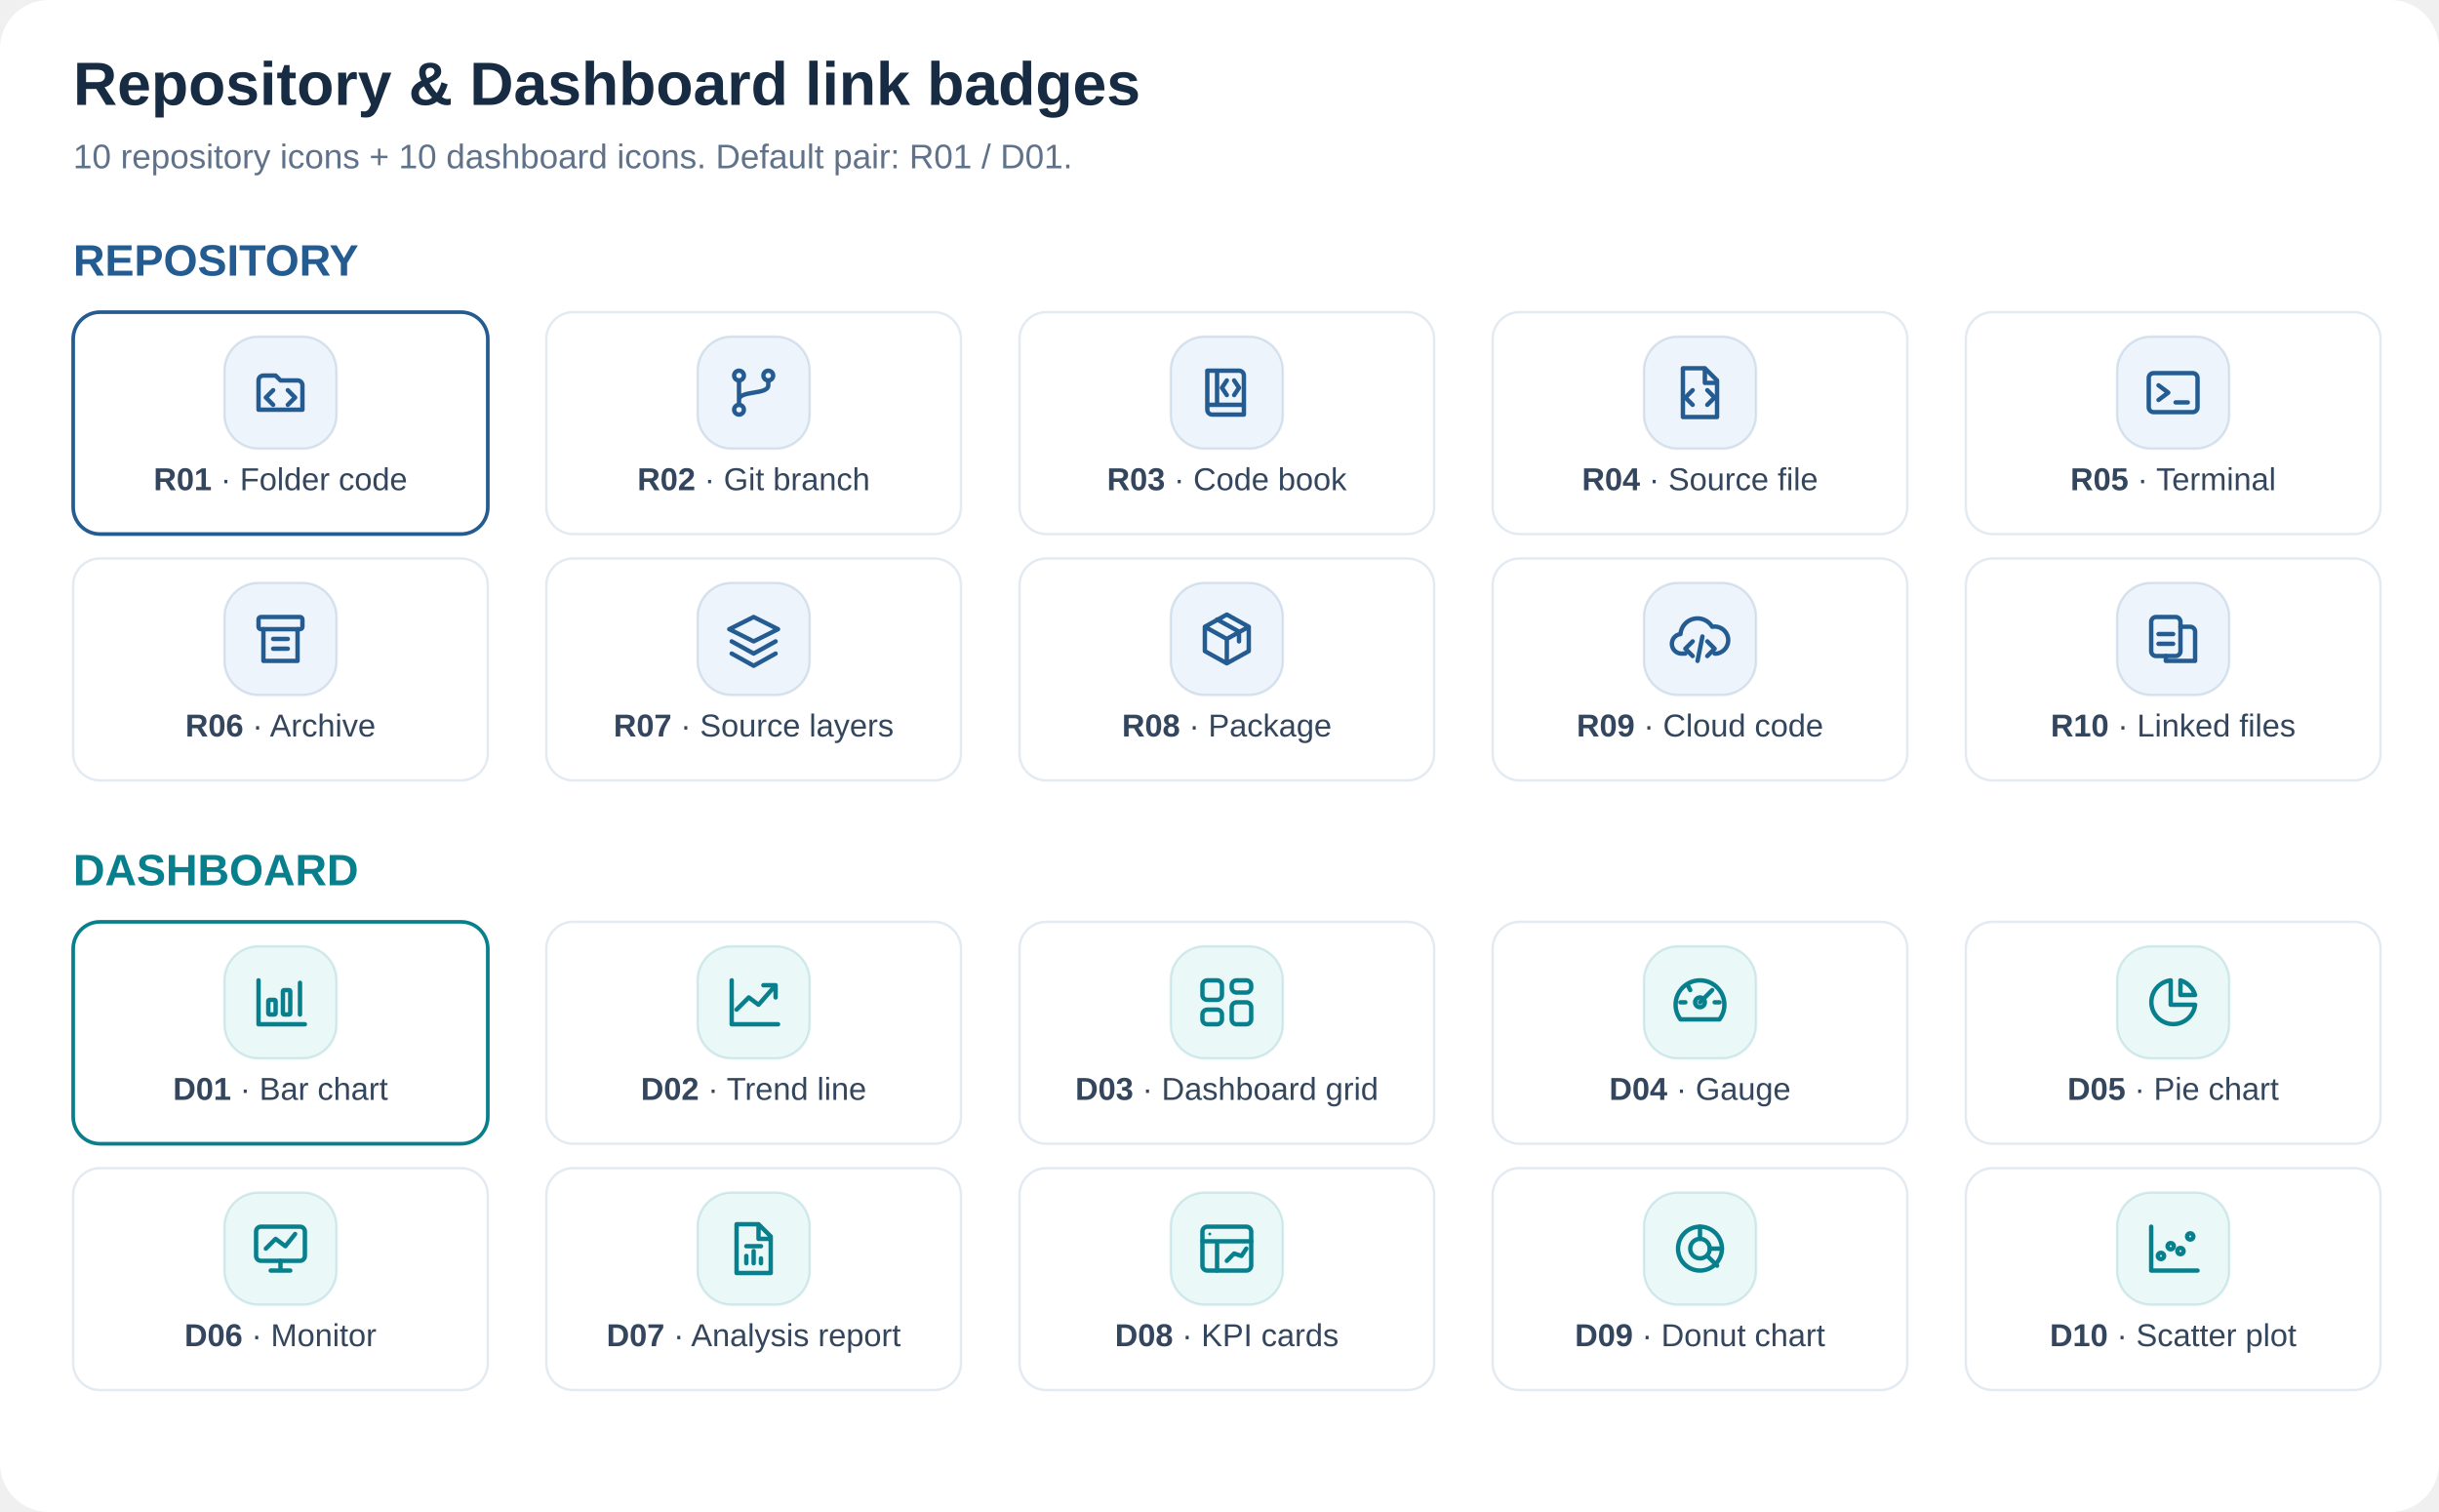
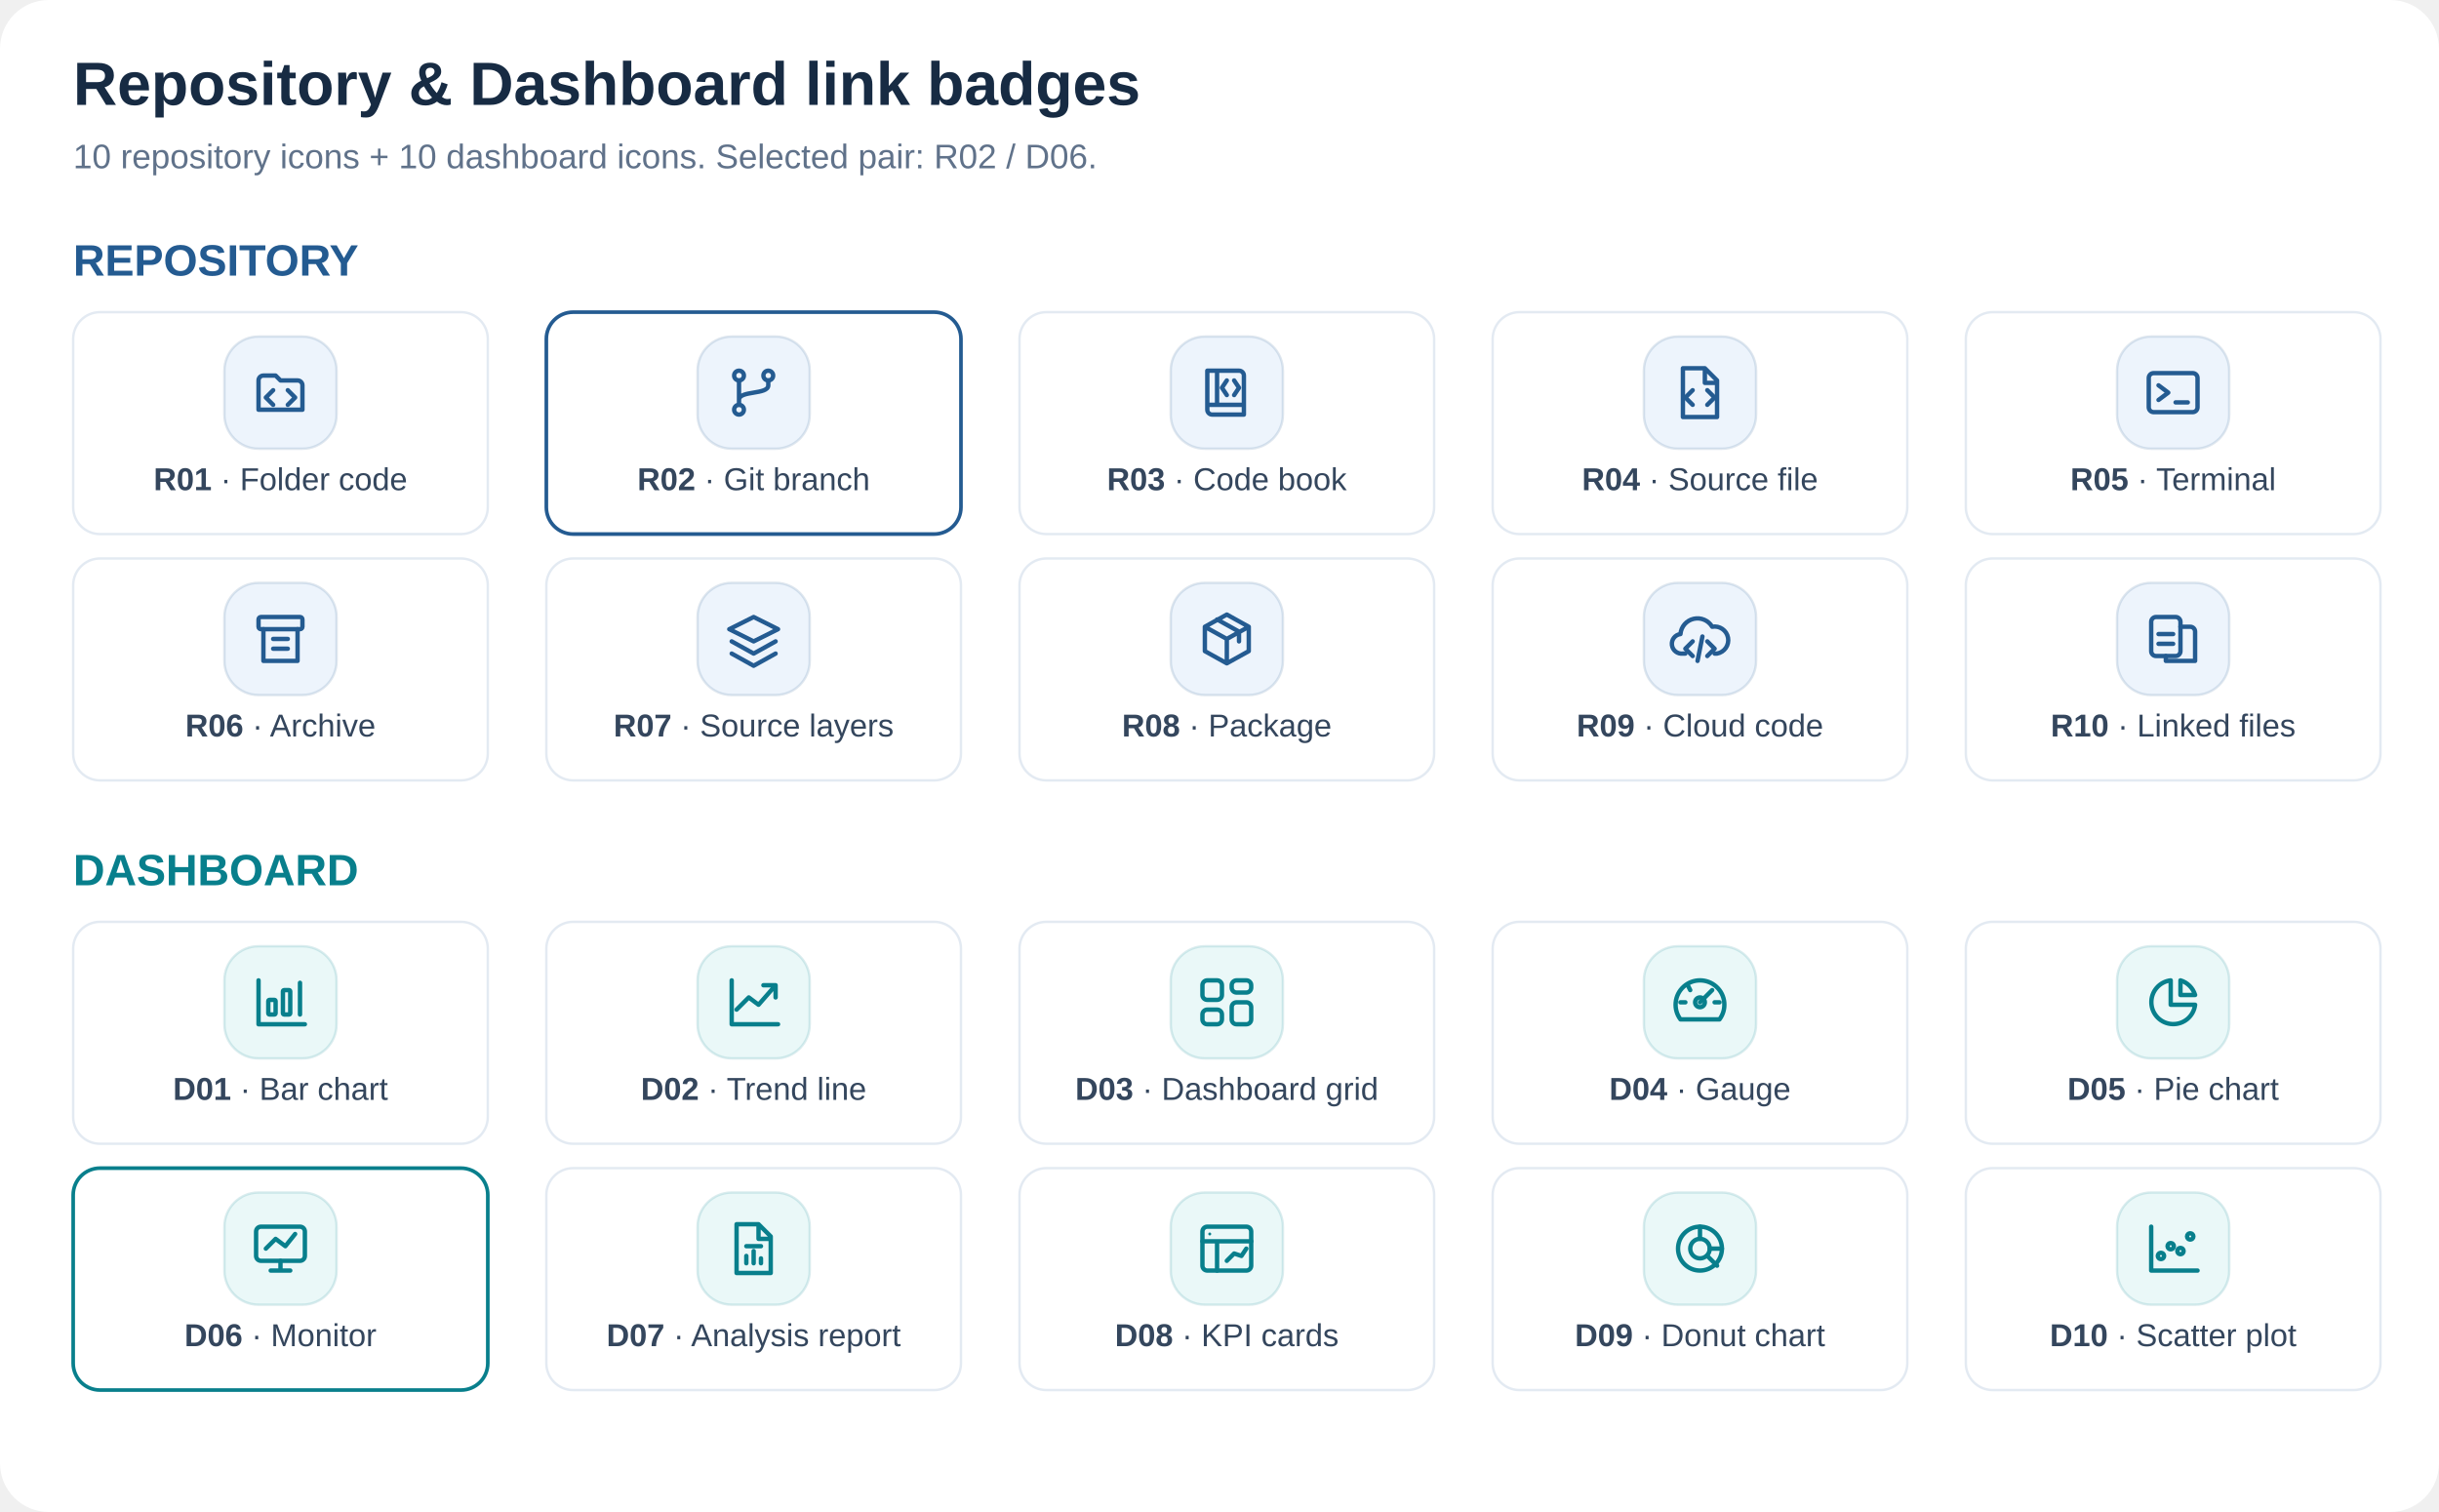
<svg xmlns="http://www.w3.org/2000/svg" width="1000" height="620" viewBox="0 0 1000 620">
  <rect width="1000" height="620" rx="20" fill="#FFFFFF" />
  <text x="30" y="43" font-family="Arial,sans-serif" font-size="25" font-weight="700" fill="#172B43">Repository &amp; Dashboard link badges</text>
-   <text x="30" y="69" font-family="Arial,sans-serif" font-size="14" fill="#60728A">10 repository icons + 10 dashboard icons. Default pair: R01 / D01.</text>
+   <text x="30" y="69" font-family="Arial,sans-serif" font-size="14" fill="#60728A">10 repository icons + 10 dashboard icons. Selected pair: R02 / D06.</text>
  <text x="30" y="113" font-family="Arial,sans-serif" font-size="18" font-weight="700" fill="#245B91">REPOSITORY</text>
-   <rect x="30" y="128" width="170" height="91" rx="11" fill="#FFFFFF" stroke="#245B91" stroke-width="1.5" />
+   <rect x="30" y="128" width="170" height="91" rx="11" fill="#FFFFFF" stroke="#E3EAF2" stroke-width="1" />
  <g transform="translate(91 137)">
    <rect x="1" y="1" width="46" height="46" rx="14" fill="#EDF4FC" stroke="#245B91" stroke-opacity=".15" />
    <g transform="translate(12 12)" fill="none" stroke="#245B91" color="#245B91" stroke-width="1.8" stroke-linecap="round" stroke-linejoin="round">
      <path d="M3 7a2 2 0 0 1 2-2h5l2 2h7a2 2 0 0 1 2 2v10H3Z" />
      <path d="m9 11-3 3 3 3m6-6 3 3-3 3" />
    </g>
  </g>
  <text x="115" y="201" text-anchor="middle" font-family="Arial,sans-serif" font-size="13" fill="#34465D">
    <tspan font-weight="700">R01</tspan> · Folder code</text>
-   <rect x="224" y="128" width="170" height="91" rx="11" fill="#FFFFFF" stroke="#E3EAF2" stroke-width="1" />
+   <rect x="224" y="128" width="170" height="91" rx="11" fill="#FFFFFF" stroke="#245B91" stroke-width="1.5" />
  <g transform="translate(285 137)">
    <rect x="1" y="1" width="46" height="46" rx="14" fill="#EDF4FC" stroke="#245B91" stroke-opacity=".15" />
    <g transform="translate(12 12)" fill="none" stroke="#245B91" color="#245B91" stroke-width="1.8" stroke-linecap="round" stroke-linejoin="round">
      <circle cx="6" cy="5" r="2" />
      <circle cx="6" cy="19" r="2" />
      <circle cx="18" cy="5" r="2" />
      <path d="M6 7v10m12-10v2c0 4-12 2-12 6" />
    </g>
  </g>
  <text x="309" y="201" text-anchor="middle" font-family="Arial,sans-serif" font-size="13" fill="#34465D">
    <tspan font-weight="700">R02</tspan> · Git branch</text>
  <rect x="418" y="128" width="170" height="91" rx="11" fill="#FFFFFF" stroke="#E3EAF2" stroke-width="1" />
  <g transform="translate(479 137)">
    <rect x="1" y="1" width="46" height="46" rx="14" fill="#EDF4FC" stroke="#245B91" stroke-opacity=".15" />
    <g transform="translate(12 12)" fill="none" stroke="#245B91" color="#245B91" stroke-width="1.8" stroke-linecap="round" stroke-linejoin="round">
      <path d="M4 3h13a2 2 0 0 1 2 2v16H6a2 2 0 0 1-2-2Zm0 14h15M8 3v14" />
      <path d="m12 7-2 3 2 3m3-6 2 3-2 3" />
    </g>
  </g>
  <text x="503" y="201" text-anchor="middle" font-family="Arial,sans-serif" font-size="13" fill="#34465D">
    <tspan font-weight="700">R03</tspan> · Code book</text>
  <rect x="612" y="128" width="170" height="91" rx="11" fill="#FFFFFF" stroke="#E3EAF2" stroke-width="1" />
  <g transform="translate(673 137)">
    <rect x="1" y="1" width="46" height="46" rx="14" fill="#EDF4FC" stroke="#245B91" stroke-opacity=".15" />
    <g transform="translate(12 12)" fill="none" stroke="#245B91" color="#245B91" stroke-width="1.8" stroke-linecap="round" stroke-linejoin="round">
      <path d="M5 2h9l5 5v15H5Zm9 0v6h5" />
      <path d="m9 11-3 3 3 3m6-6 3 3-3 3" />
    </g>
  </g>
  <text x="697" y="201" text-anchor="middle" font-family="Arial,sans-serif" font-size="13" fill="#34465D">
    <tspan font-weight="700">R04</tspan> · Source file</text>
  <rect x="806" y="128" width="170" height="91" rx="11" fill="#FFFFFF" stroke="#E3EAF2" stroke-width="1" />
  <g transform="translate(867 137)">
    <rect x="1" y="1" width="46" height="46" rx="14" fill="#EDF4FC" stroke="#245B91" stroke-opacity=".15" />
    <g transform="translate(12 12)" fill="none" stroke="#245B91" color="#245B91" stroke-width="1.8" stroke-linecap="round" stroke-linejoin="round">
      <rect x="2" y="4" width="20" height="16" rx="2" />
      <path d="m6 9 4 3-4 3m7 1h5" />
    </g>
  </g>
  <text x="891" y="201" text-anchor="middle" font-family="Arial,sans-serif" font-size="13" fill="#34465D">
    <tspan font-weight="700">R05</tspan> · Terminal</text>
  <rect x="30" y="229" width="170" height="91" rx="11" fill="#FFFFFF" stroke="#E3EAF2" stroke-width="1" />
  <g transform="translate(91 238)">
    <rect x="1" y="1" width="46" height="46" rx="14" fill="#EDF4FC" stroke="#245B91" stroke-opacity=".15" />
    <g transform="translate(12 12)" fill="none" stroke="#245B91" color="#245B91" stroke-width="1.8" stroke-linecap="round" stroke-linejoin="round">
      <rect x="3" y="3" width="18" height="5" rx="1" />
      <path d="M5 8v13h14V8M9 12h6m-6 4h6" />
    </g>
  </g>
  <text x="115" y="302" text-anchor="middle" font-family="Arial,sans-serif" font-size="13" fill="#34465D">
    <tspan font-weight="700">R06</tspan> · Archive</text>
  <rect x="224" y="229" width="170" height="91" rx="11" fill="#FFFFFF" stroke="#E3EAF2" stroke-width="1" />
  <g transform="translate(285 238)">
    <rect x="1" y="1" width="46" height="46" rx="14" fill="#EDF4FC" stroke="#245B91" stroke-opacity=".15" />
    <g transform="translate(12 12)" fill="none" stroke="#245B91" color="#245B91" stroke-width="1.8" stroke-linecap="round" stroke-linejoin="round">
      <path d="m12 3 10 5-10 5L2 8Zm-9 10 9 5 9-5m-18 5 9 5 9-5" />
    </g>
  </g>
  <text x="309" y="302" text-anchor="middle" font-family="Arial,sans-serif" font-size="13" fill="#34465D">
    <tspan font-weight="700">R07</tspan> · Source layers</text>
  <rect x="418" y="229" width="170" height="91" rx="11" fill="#FFFFFF" stroke="#E3EAF2" stroke-width="1" />
  <g transform="translate(479 238)">
    <rect x="1" y="1" width="46" height="46" rx="14" fill="#EDF4FC" stroke="#245B91" stroke-opacity=".15" />
    <g transform="translate(12 12)" fill="none" stroke="#245B91" color="#245B91" stroke-width="1.8" stroke-linecap="round" stroke-linejoin="round">
      <path d="m12 2 9 5v10l-9 5-9-5V7Zm-9 5 9 5 9-5m-9 5v10M8 4l9 5v4" />
    </g>
  </g>
  <text x="503" y="302" text-anchor="middle" font-family="Arial,sans-serif" font-size="13" fill="#34465D">
    <tspan font-weight="700">R08</tspan> · Package</text>
  <rect x="612" y="229" width="170" height="91" rx="11" fill="#FFFFFF" stroke="#E3EAF2" stroke-width="1" />
  <g transform="translate(673 238)">
    <rect x="1" y="1" width="46" height="46" rx="14" fill="#EDF4FC" stroke="#245B91" stroke-opacity=".15" />
    <g transform="translate(12 12)" fill="none" stroke="#245B91" color="#245B91" stroke-width="1.8" stroke-linecap="round" stroke-linejoin="round">
      <path d="M6 18H5a4 4 0 0 1-1-8 7 7 0 0 1 13-3 5.5 5.5 0 0 1 2 11h-1" />
      <path d="m9 13-3 3 3 3m6-6 3 3-3 3m-2-8-2 10" />
    </g>
  </g>
  <text x="697" y="302" text-anchor="middle" font-family="Arial,sans-serif" font-size="13" fill="#34465D">
    <tspan font-weight="700">R09</tspan> · Cloud code</text>
  <rect x="806" y="229" width="170" height="91" rx="11" fill="#FFFFFF" stroke="#E3EAF2" stroke-width="1" />
  <g transform="translate(867 238)">
    <rect x="1" y="1" width="46" height="46" rx="14" fill="#EDF4FC" stroke="#245B91" stroke-opacity=".15" />
    <g transform="translate(12 12)" fill="none" stroke="#245B91" color="#245B91" stroke-width="1.8" stroke-linecap="round" stroke-linejoin="round">
      <rect x="3" y="3" width="12" height="16" rx="2" />
      <path d="M15 7h4a2 2 0 0 1 2 2v12H9v-2m-3-9h6m-6 4h6" />
    </g>
  </g>
  <text x="891" y="302" text-anchor="middle" font-family="Arial,sans-serif" font-size="13" fill="#34465D">
    <tspan font-weight="700">R10</tspan> · Linked files</text>
  <text x="30" y="363" font-family="Arial,sans-serif" font-size="18" font-weight="700" fill="#087F8C">DASHBOARD</text>
-   <rect x="30" y="378" width="170" height="91" rx="11" fill="#FFFFFF" stroke="#087F8C" stroke-width="1.5" />
+   <rect x="30" y="378" width="170" height="91" rx="11" fill="#FFFFFF" stroke="#E3EAF2" stroke-width="1" />
  <g transform="translate(91 387)">
    <rect x="1" y="1" width="46" height="46" rx="14" fill="#EAF8F8" stroke="#087F8C" stroke-opacity=".15" />
    <g transform="translate(12 12)" fill="none" stroke="#087F8C" color="#087F8C" stroke-width="1.8" stroke-linecap="round" stroke-linejoin="round">
      <path d="M3 3v18h19" />
      <rect x="7" y="11" width="3" height="6" rx=".5" />
      <rect x="13" y="7" width="3" height="10" rx=".5" />
      <path d="M20 4v13" />
    </g>
  </g>
  <text x="115" y="451" text-anchor="middle" font-family="Arial,sans-serif" font-size="13" fill="#34465D">
    <tspan font-weight="700">D01</tspan> · Bar chart</text>
  <rect x="224" y="378" width="170" height="91" rx="11" fill="#FFFFFF" stroke="#E3EAF2" stroke-width="1" />
  <g transform="translate(285 387)">
    <rect x="1" y="1" width="46" height="46" rx="14" fill="#EAF8F8" stroke="#087F8C" stroke-opacity=".15" />
    <g transform="translate(12 12)" fill="none" stroke="#087F8C" color="#087F8C" stroke-width="1.8" stroke-linecap="round" stroke-linejoin="round">
      <path d="M3 3v18h19m-17-6 5-5 4 3 7-8m-5 0h5v5" />
    </g>
  </g>
  <text x="309" y="451" text-anchor="middle" font-family="Arial,sans-serif" font-size="13" fill="#34465D">
    <tspan font-weight="700">D02</tspan> · Trend line</text>
  <rect x="418" y="378" width="170" height="91" rx="11" fill="#FFFFFF" stroke="#E3EAF2" stroke-width="1" />
  <g transform="translate(479 387)">
    <rect x="1" y="1" width="46" height="46" rx="14" fill="#EAF8F8" stroke="#087F8C" stroke-opacity=".15" />
    <g transform="translate(12 12)" fill="none" stroke="#087F8C" color="#087F8C" stroke-width="1.8" stroke-linecap="round" stroke-linejoin="round">
      <rect x="2" y="3" width="8" height="8" rx="2" />
      <rect x="14" y="3" width="8" height="5" rx="2" />
      <rect x="2" y="15" width="8" height="6" rx="2" />
      <rect x="14" y="12" width="8" height="9" rx="2" />
    </g>
  </g>
  <text x="503" y="451" text-anchor="middle" font-family="Arial,sans-serif" font-size="13" fill="#34465D">
    <tspan font-weight="700">D03</tspan> · Dashboard grid</text>
  <rect x="612" y="378" width="170" height="91" rx="11" fill="#FFFFFF" stroke="#E3EAF2" stroke-width="1" />
  <g transform="translate(673 387)">
    <rect x="1" y="1" width="46" height="46" rx="14" fill="#EAF8F8" stroke="#087F8C" stroke-opacity=".15" />
    <g transform="translate(12 12)" fill="none" stroke="#087F8C" color="#087F8C" stroke-width="1.8" stroke-linecap="round" stroke-linejoin="round">
      <path d="M4 19a10 10 0 1 1 16 0ZM12 12l5-5M4 12h2m12 0h2M7 5l1 2" />
      <circle cx="12" cy="12" r="2" />
    </g>
  </g>
  <text x="697" y="451" text-anchor="middle" font-family="Arial,sans-serif" font-size="13" fill="#34465D">
    <tspan font-weight="700">D04</tspan> · Gauge</text>
  <rect x="806" y="378" width="170" height="91" rx="11" fill="#FFFFFF" stroke="#E3EAF2" stroke-width="1" />
  <g transform="translate(867 387)">
    <rect x="1" y="1" width="46" height="46" rx="14" fill="#EAF8F8" stroke="#087F8C" stroke-opacity=".15" />
    <g transform="translate(12 12)" fill="none" stroke="#087F8C" color="#087F8C" stroke-width="1.8" stroke-linecap="round" stroke-linejoin="round">
      <path d="M11 3a9 9 0 1 0 10 10H11Zm4 0v6h6a9 9 0 0 0-6-6Z" />
    </g>
  </g>
  <text x="891" y="451" text-anchor="middle" font-family="Arial,sans-serif" font-size="13" fill="#34465D">
    <tspan font-weight="700">D05</tspan> · Pie chart</text>
-   <rect x="30" y="479" width="170" height="91" rx="11" fill="#FFFFFF" stroke="#E3EAF2" stroke-width="1" />
+   <rect x="30" y="479" width="170" height="91" rx="11" fill="#FFFFFF" stroke="#087F8C" stroke-width="1.5" />
  <g transform="translate(91 488)">
    <rect x="1" y="1" width="46" height="46" rx="14" fill="#EAF8F8" stroke="#087F8C" stroke-opacity=".15" />
    <g transform="translate(12 12)" fill="none" stroke="#087F8C" color="#087F8C" stroke-width="1.8" stroke-linecap="round" stroke-linejoin="round">
      <rect x="2" y="3" width="20" height="14" rx="2" />
      <path d="M8 21h8m-4-4v4M6 12l4-4 4 3 4-5" />
    </g>
  </g>
  <text x="115" y="552" text-anchor="middle" font-family="Arial,sans-serif" font-size="13" fill="#34465D">
    <tspan font-weight="700">D06</tspan> · Monitor</text>
  <rect x="224" y="479" width="170" height="91" rx="11" fill="#FFFFFF" stroke="#E3EAF2" stroke-width="1" />
  <g transform="translate(285 488)">
    <rect x="1" y="1" width="46" height="46" rx="14" fill="#EAF8F8" stroke="#087F8C" stroke-opacity=".15" />
    <g transform="translate(12 12)" fill="none" stroke="#087F8C" color="#087F8C" stroke-width="1.8" stroke-linecap="round" stroke-linejoin="round">
      <path d="M5 2h9l5 5v15H5Zm9 0v6h5M9 11h6m-6 7v-3m3 3v-5m3 5v-2" />
    </g>
  </g>
  <text x="309" y="552" text-anchor="middle" font-family="Arial,sans-serif" font-size="13" fill="#34465D">
    <tspan font-weight="700">D07</tspan> · Analysis report</text>
  <rect x="418" y="479" width="170" height="91" rx="11" fill="#FFFFFF" stroke="#E3EAF2" stroke-width="1" />
  <g transform="translate(479 488)">
    <rect x="1" y="1" width="46" height="46" rx="14" fill="#EAF8F8" stroke="#087F8C" stroke-opacity=".15" />
    <g transform="translate(12 12)" fill="none" stroke="#087F8C" color="#087F8C" stroke-width="1.8" stroke-linecap="round" stroke-linejoin="round">
      <rect x="2" y="3" width="20" height="18" rx="2" />
      <path d="M2 9h20M8 9v12m4-4 3-3 3 1 2-3" />
      <circle cx="5" cy="6" r=".6" fill="currentColor" stroke="none" />
    </g>
  </g>
  <text x="503" y="552" text-anchor="middle" font-family="Arial,sans-serif" font-size="13" fill="#34465D">
    <tspan font-weight="700">D08</tspan> · KPI cards</text>
  <rect x="612" y="479" width="170" height="91" rx="11" fill="#FFFFFF" stroke="#E3EAF2" stroke-width="1" />
  <g transform="translate(673 488)">
    <rect x="1" y="1" width="46" height="46" rx="14" fill="#EAF8F8" stroke="#087F8C" stroke-opacity=".15" />
    <g transform="translate(12 12)" fill="none" stroke="#087F8C" color="#087F8C" stroke-width="1.8" stroke-linecap="round" stroke-linejoin="round">
      <circle cx="12" cy="12" r="9" />
      <circle cx="12" cy="12" r="4" />
      <path d="M12 3v5m4 4h5m-6 3 4 4" />
    </g>
  </g>
  <text x="697" y="552" text-anchor="middle" font-family="Arial,sans-serif" font-size="13" fill="#34465D">
    <tspan font-weight="700">D09</tspan> · Donut chart</text>
  <rect x="806" y="479" width="170" height="91" rx="11" fill="#FFFFFF" stroke="#E3EAF2" stroke-width="1" />
  <g transform="translate(867 488)">
    <rect x="1" y="1" width="46" height="46" rx="14" fill="#EAF8F8" stroke="#087F8C" stroke-opacity=".15" />
    <g transform="translate(12 12)" fill="none" stroke="#087F8C" color="#087F8C" stroke-width="1.8" stroke-linecap="round" stroke-linejoin="round">
      <path d="M3 3v18h19" />
      <circle cx="7" cy="15" r="1.3" />
      <circle cx="11" cy="11" r="1.3" />
      <circle cx="15" cy="13" r="1.3" />
      <circle cx="19" cy="7" r="1.3" />
    </g>
  </g>
  <text x="891" y="552" text-anchor="middle" font-family="Arial,sans-serif" font-size="13" fill="#34465D">
    <tspan font-weight="700">D10</tspan> · Scatter plot</text>
</svg>
